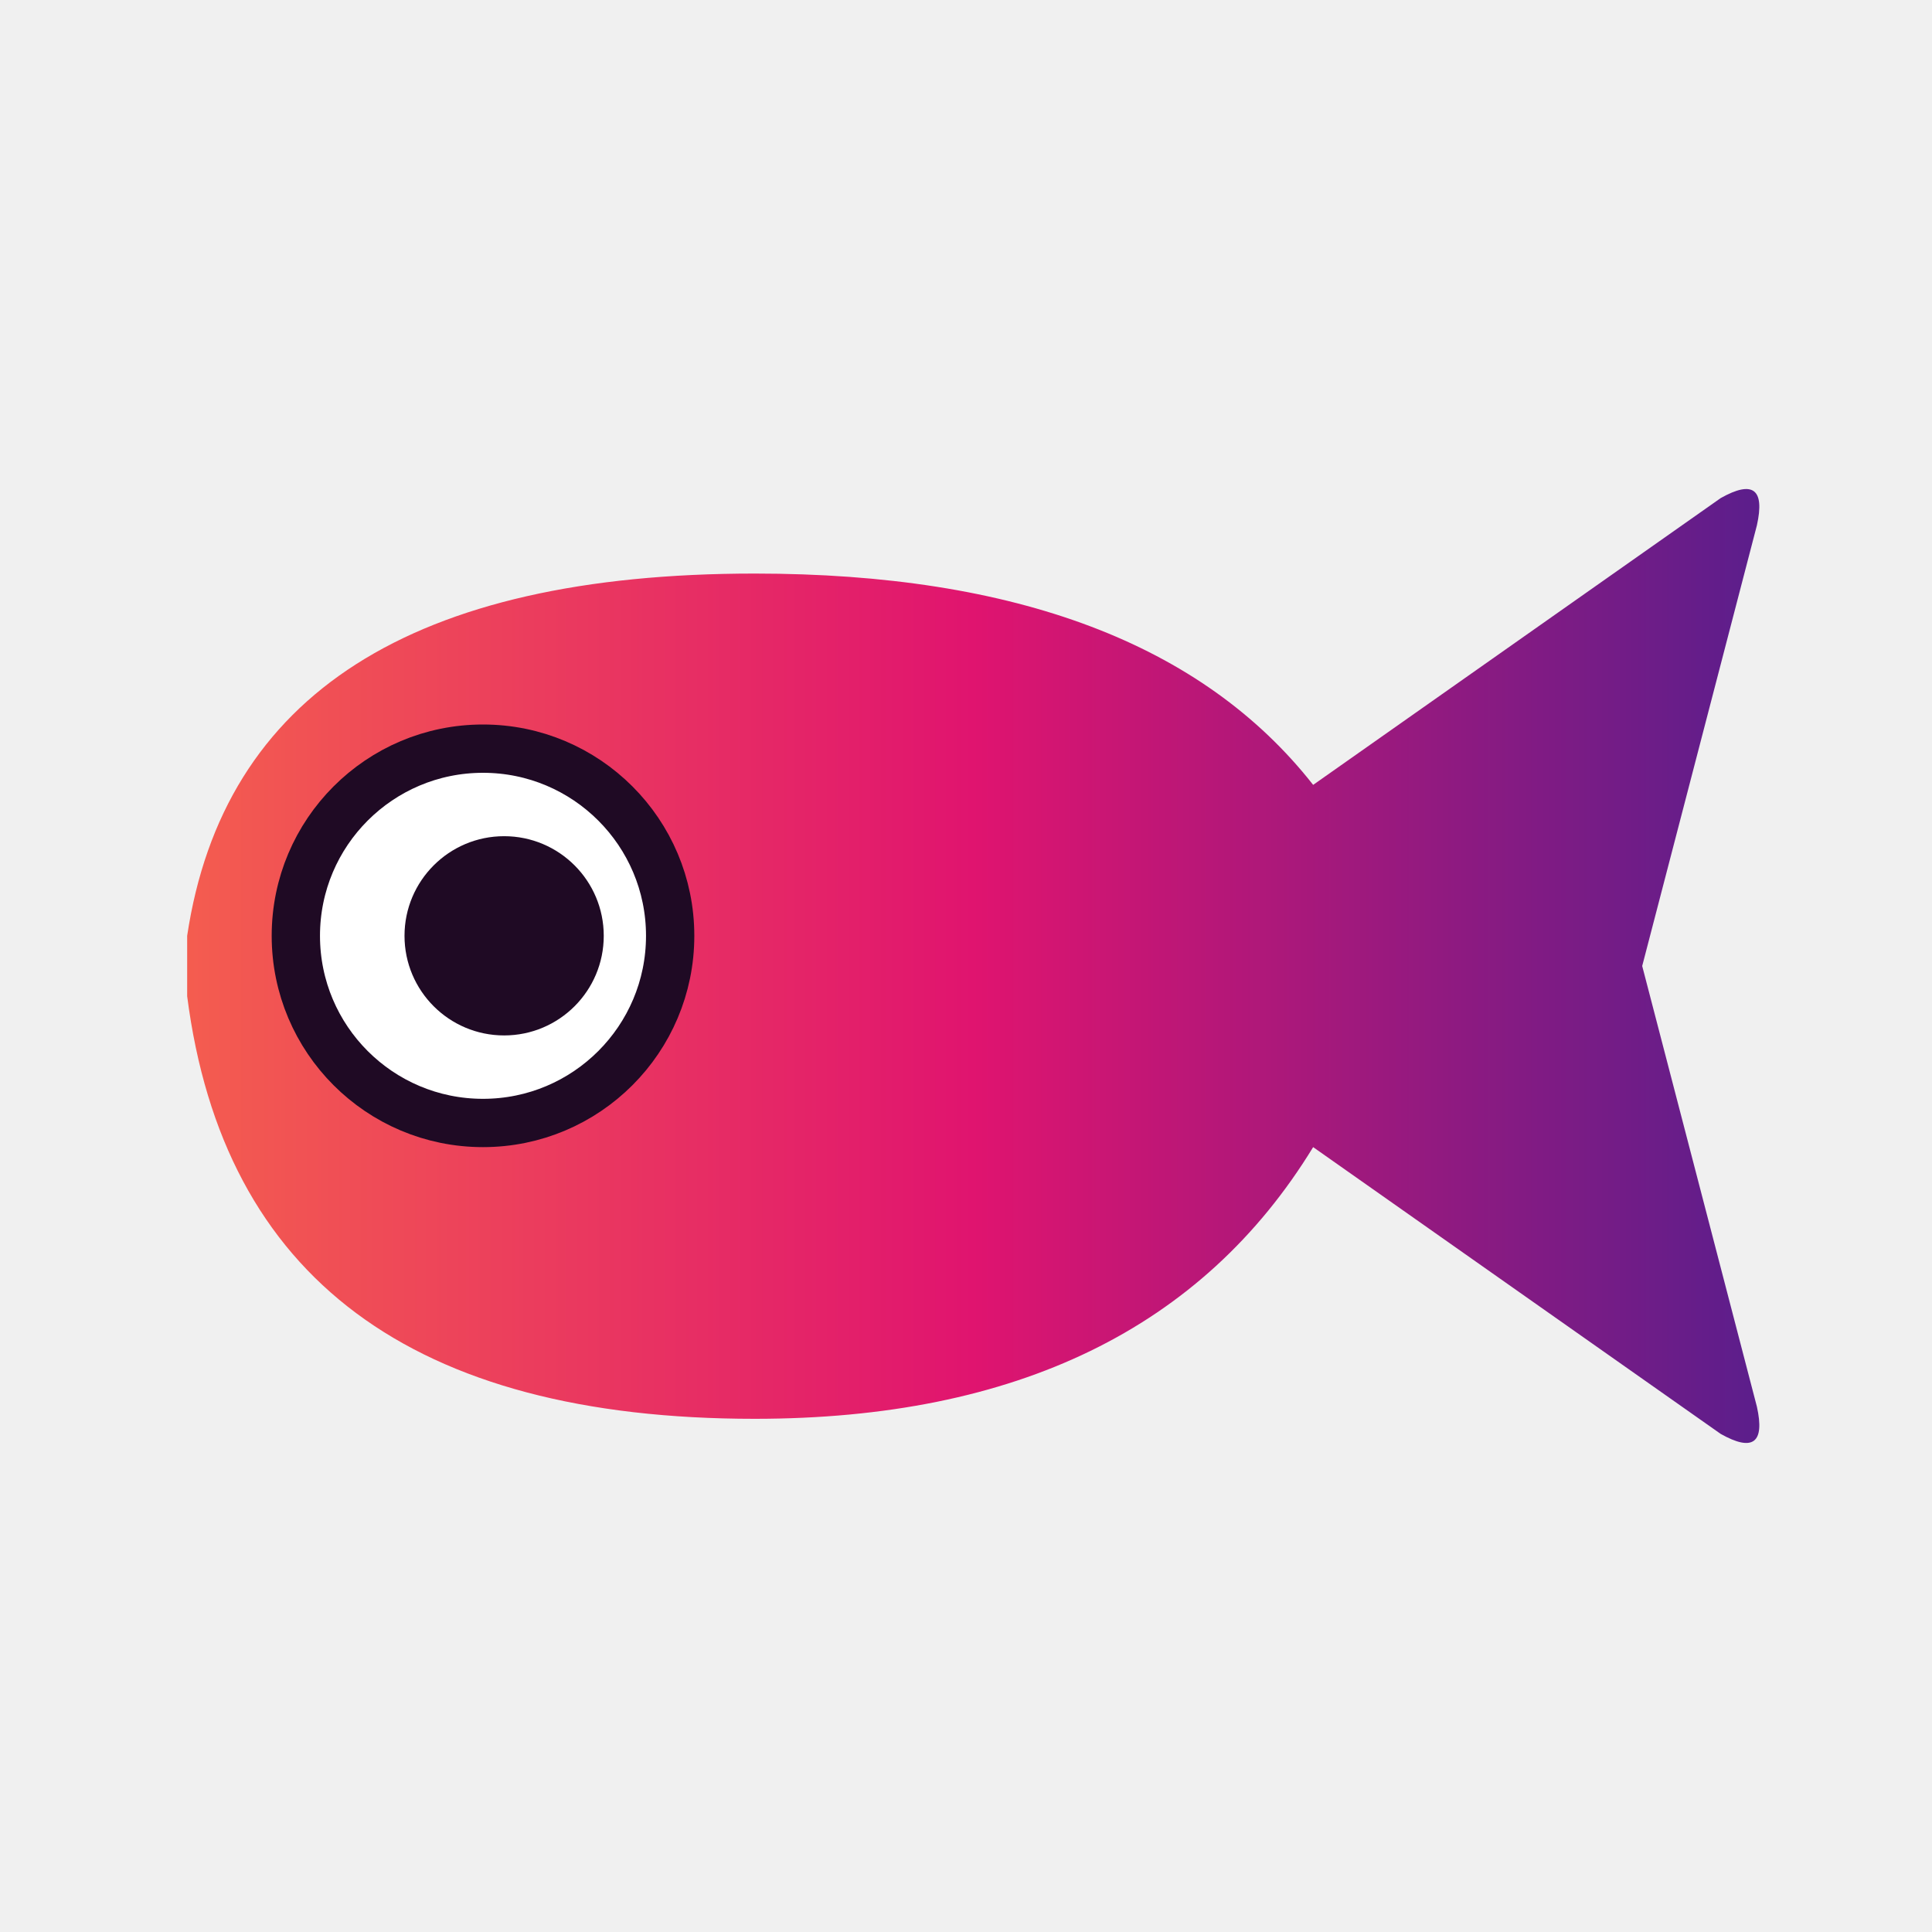
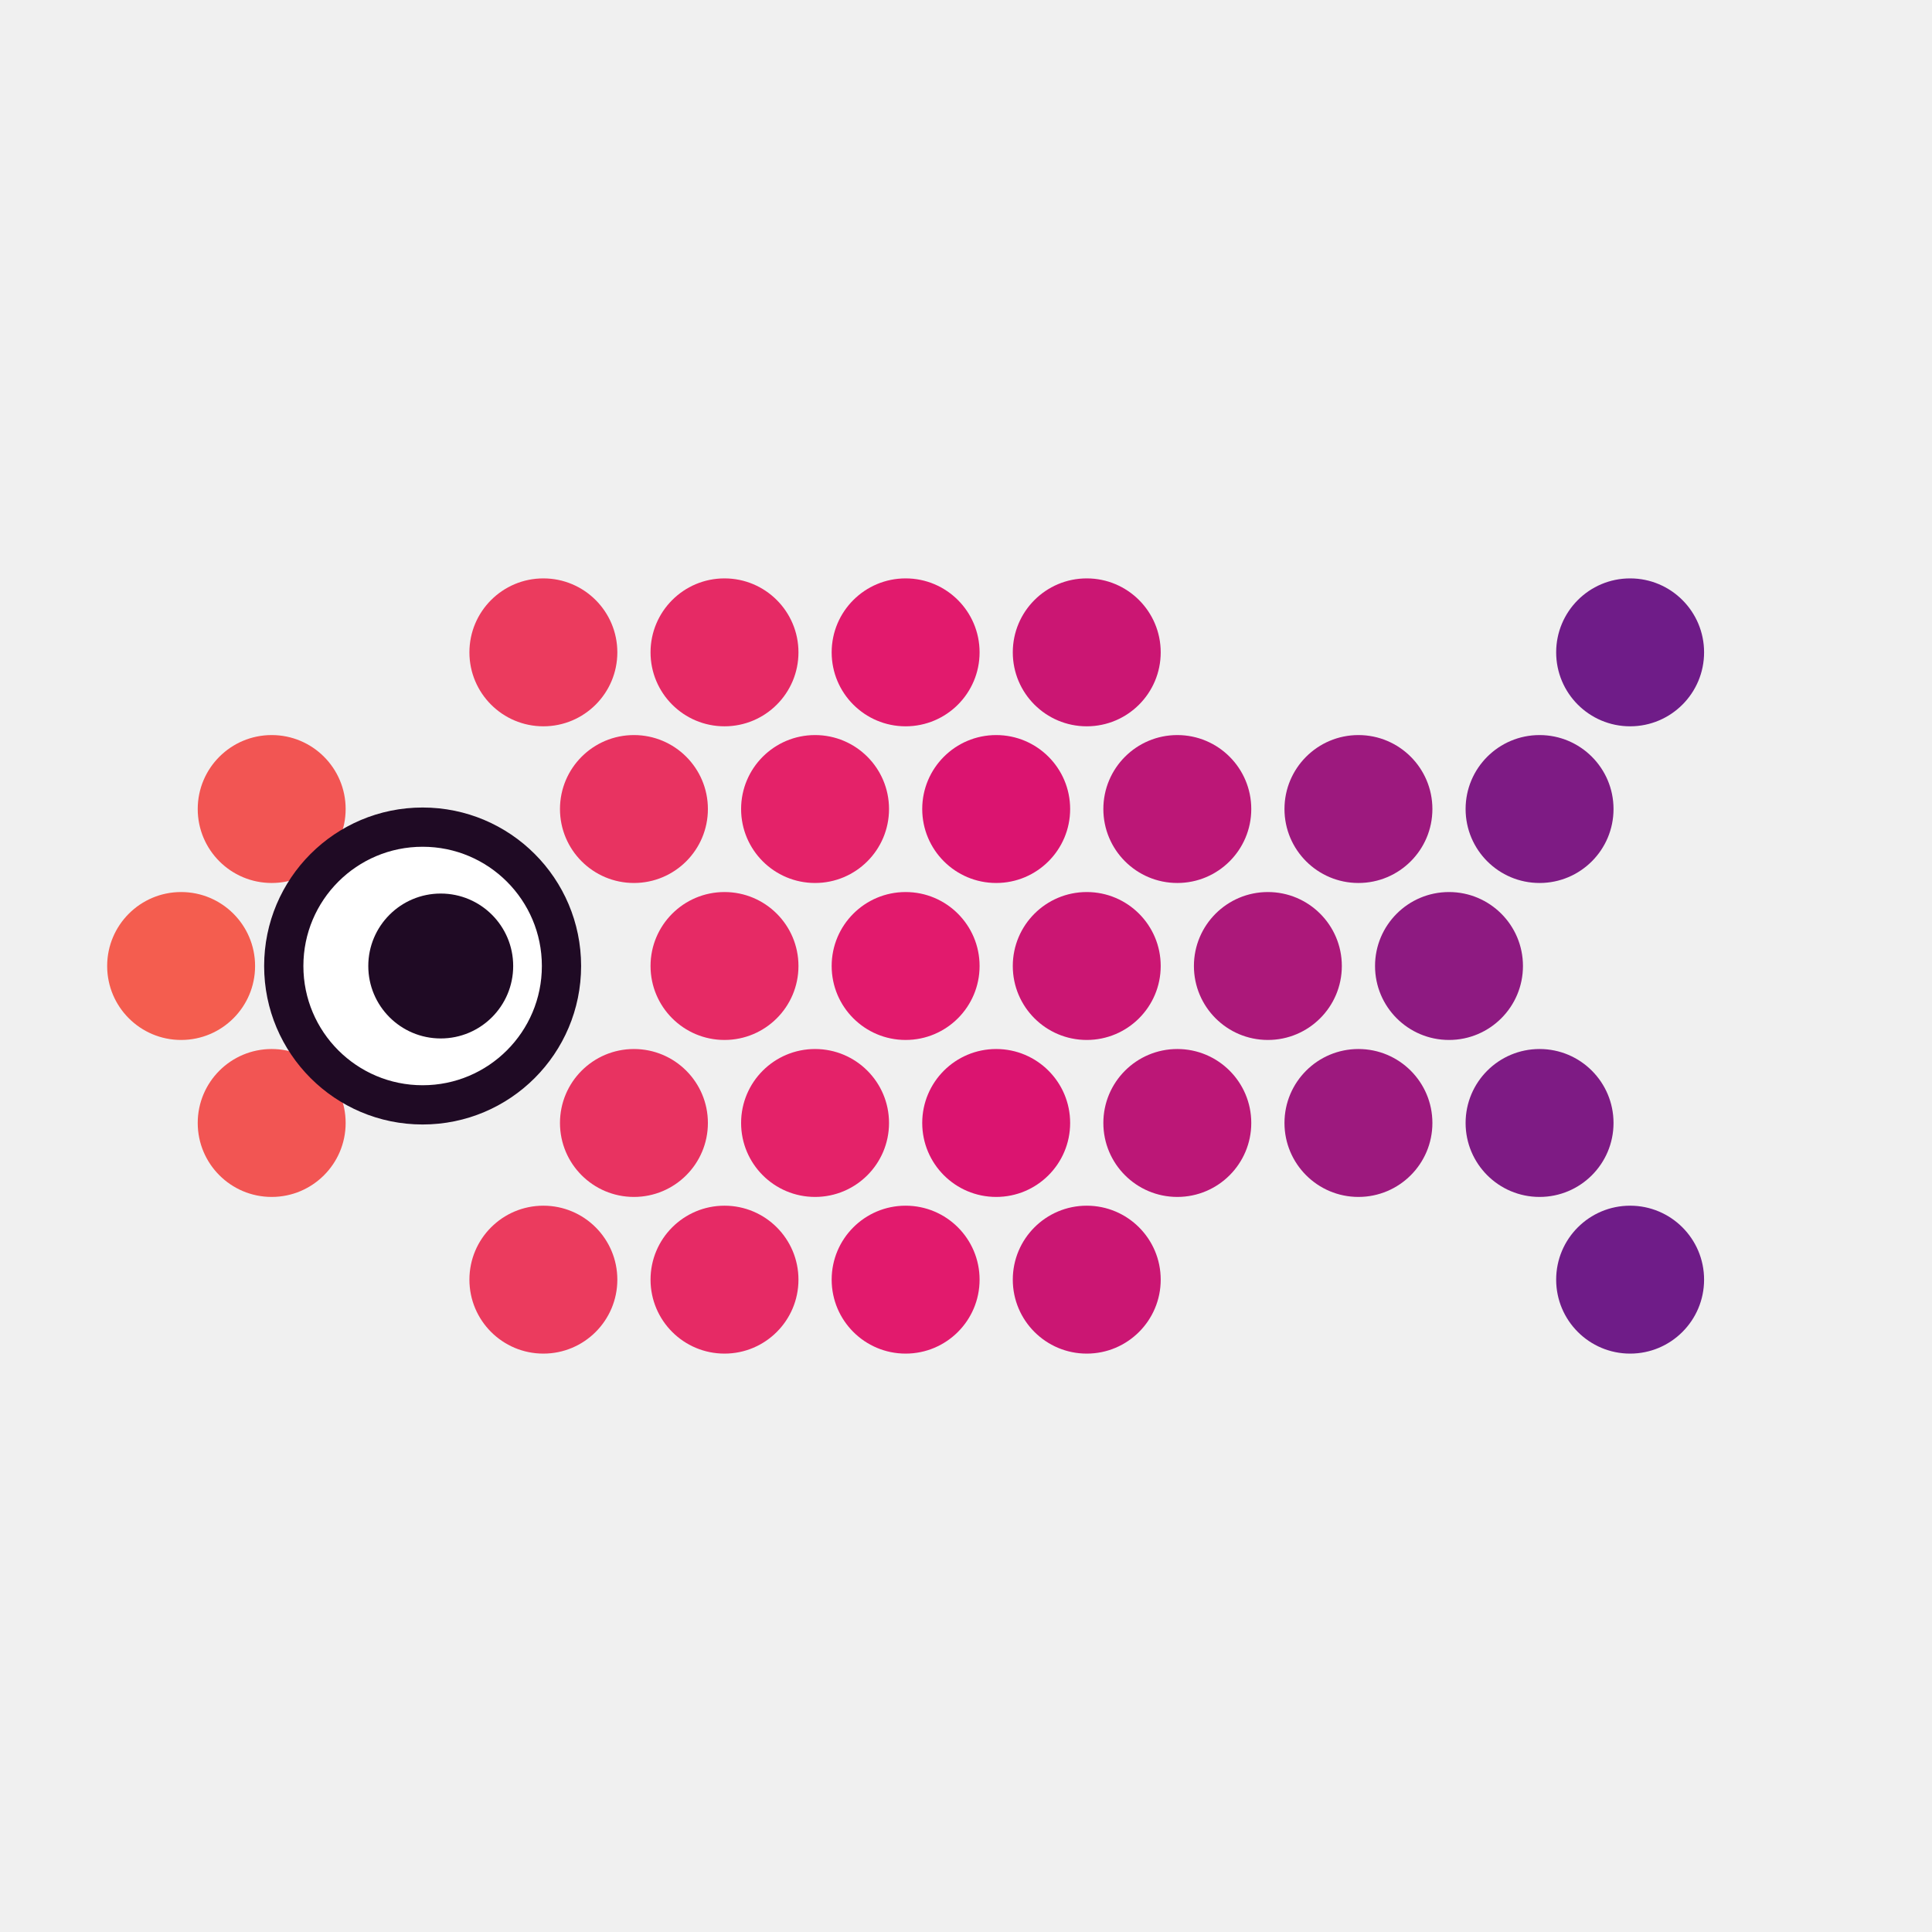
<svg xmlns="http://www.w3.org/2000/svg" viewBox="0 0 64 64" role="img" aria-label="Shoal">
-   <defs>
-     <linearGradient id="sh-g" x1="0" y1="0" x2="1" y2="0">
-       <stop offset="0" stop-color="#F45D4F" />
-       <stop offset=".5" stop-color="#E0146F" />
-       <stop offset="1" stop-color="#5A1E8C" />
-     </linearGradient>
-   </defs>
-   <path d="M6.2 31 Q8 19 25 19 Q38 19 43.5 26 L57 16.5 Q58.6 15.6 58.2 17.4 L54.4 32 L58.2 46.6 Q58.6 48.4 57 47.5 L43.5 38 Q38 47 25 47 Q8 47 6.2 33 Z" fill="url(#sh-g)" />
-   <circle cx="16" cy="31" r="6.2" fill="#fff" stroke="#1F0A24" stroke-width="1.6" />
-   <circle cx="16.7" cy="31" r="3.3" fill="#1F0A24" />
+   <circle cx="18" cy="21.61" r="2.45" fill="#EB3B5E" />
+   <circle cx="24" cy="21.61" r="2.45" fill="#E62A65" />
+   <circle cx="30" cy="21.61" r="2.45" fill="#E21A6D" />
+   <circle cx="36" cy="21.61" r="2.45" fill="#CB1673" />
+   <circle cx="54" cy="21.61" r="2.45" fill="#6F1C88" />
+   <circle cx="9" cy="26.8" r="2.45" fill="#F25553" />
+   <circle cx="21" cy="26.8" r="2.45" fill="#E83361" />
+   <circle cx="27" cy="26.8" r="2.45" fill="#E42269" />
+   <circle cx="33" cy="26.8" r="2.45" fill="#DB1470" />
+   <circle cx="39" cy="26.8" r="2.45" fill="#BC1777" />
+   <circle cx="45" cy="26.8" r="2.45" fill="#9D197E" />
+   <circle cx="51" cy="26.8" r="2.45" fill="#7E1B84" />
+   <circle cx="6" cy="32" r="2.45" fill="#F45D4F" />
+   <circle cx="24" cy="32" r="2.45" fill="#E62A65" />
+   <circle cx="30" cy="32" r="2.45" fill="#E21A6D" />
+   <circle cx="36" cy="32" r="2.45" fill="#CB1673" />
+   <circle cx="42" cy="32" r="2.45" fill="#AC187A" />
+   <circle cx="48" cy="32" r="2.45" fill="#8E1A81" />
+   <circle cx="9" cy="37.2" r="2.45" fill="#F25553" />
+   <circle cx="21" cy="37.2" r="2.45" fill="#E83361" />
+   <circle cx="27" cy="37.2" r="2.45" fill="#E42269" />
+   <circle cx="33" cy="37.2" r="2.45" fill="#DB1470" />
+   <circle cx="39" cy="37.2" r="2.45" fill="#BC1777" />
+   <circle cx="45" cy="37.2" r="2.45" fill="#9D197E" />
+   <circle cx="51" cy="37.2" r="2.45" fill="#7E1B84" />
+   <circle cx="18" cy="42.39" r="2.45" fill="#EB3B5E" />
+   <circle cx="24" cy="42.39" r="2.45" fill="#E62A65" />
+   <circle cx="30" cy="42.39" r="2.45" fill="#E21A6D" />
+   <circle cx="36" cy="42.39" r="2.45" fill="#CB1673" />
+   <circle cx="54" cy="42.39" r="2.45" fill="#6F1C88" />
+   <circle cx="14" cy="32" r="4.6" fill="#fff" stroke="#1F0A24" stroke-width="1.3" />
+   <circle cx="14.6" cy="32" r="2.4" fill="#1F0A24" />
</svg>
